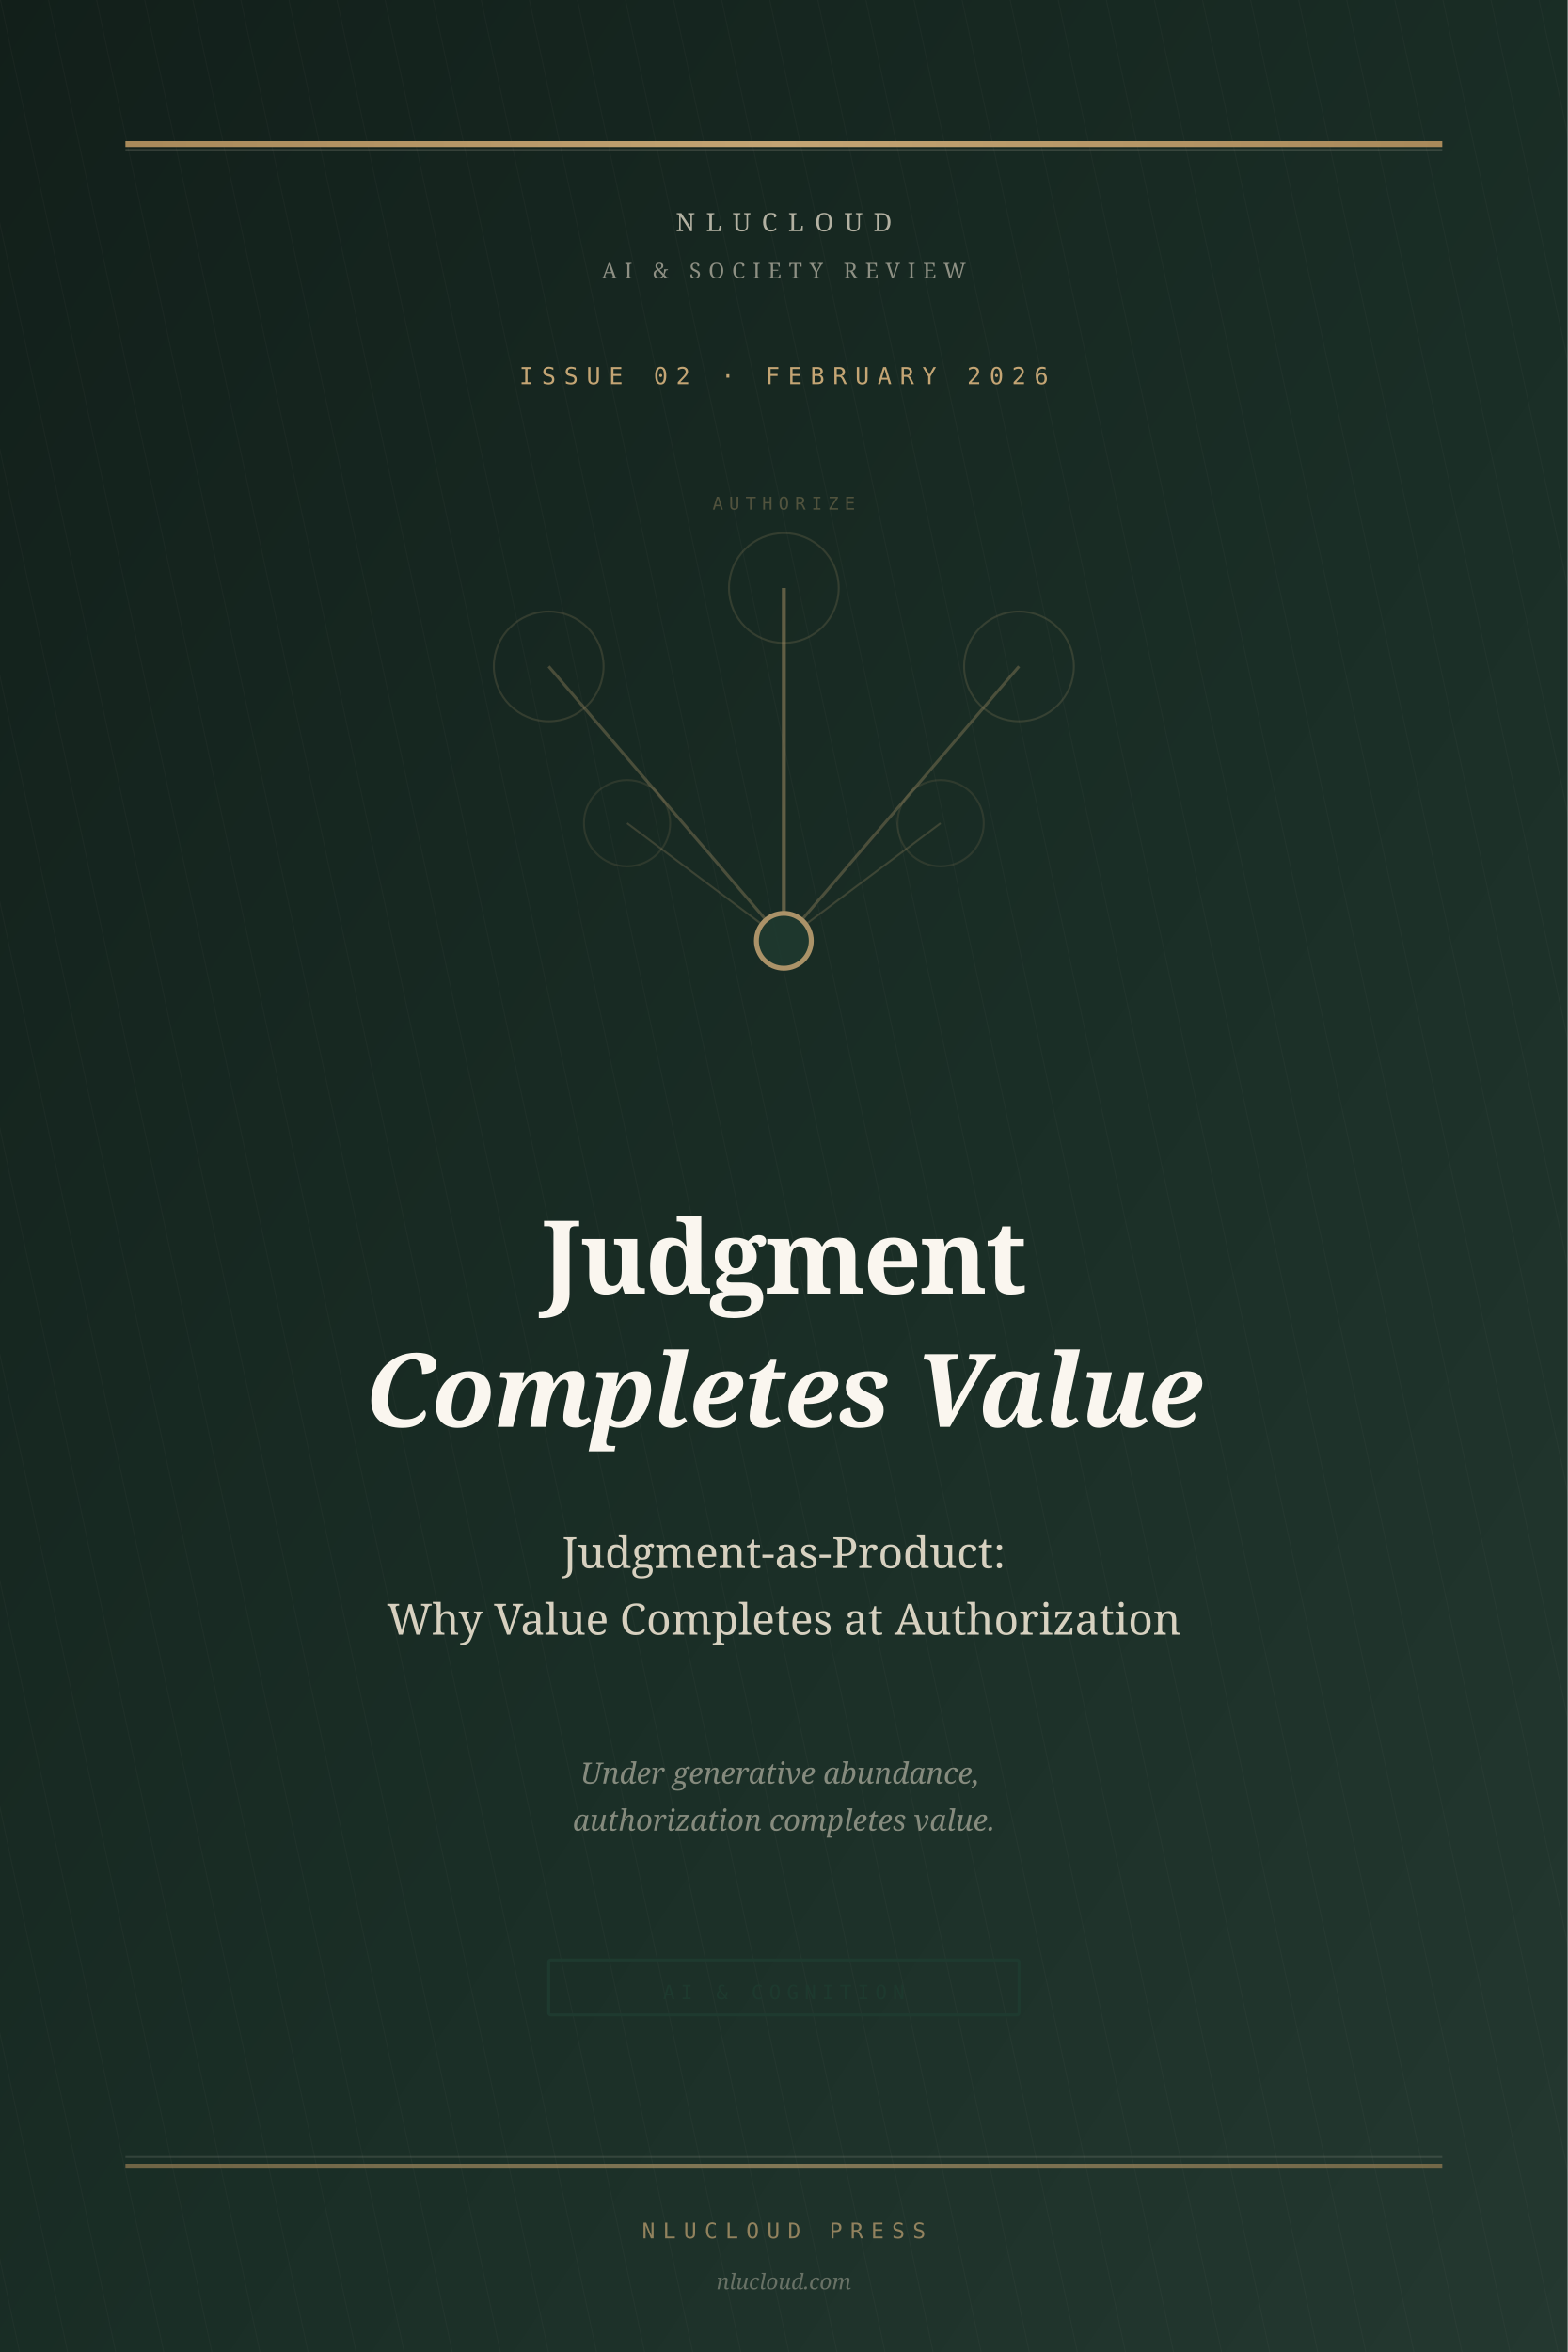
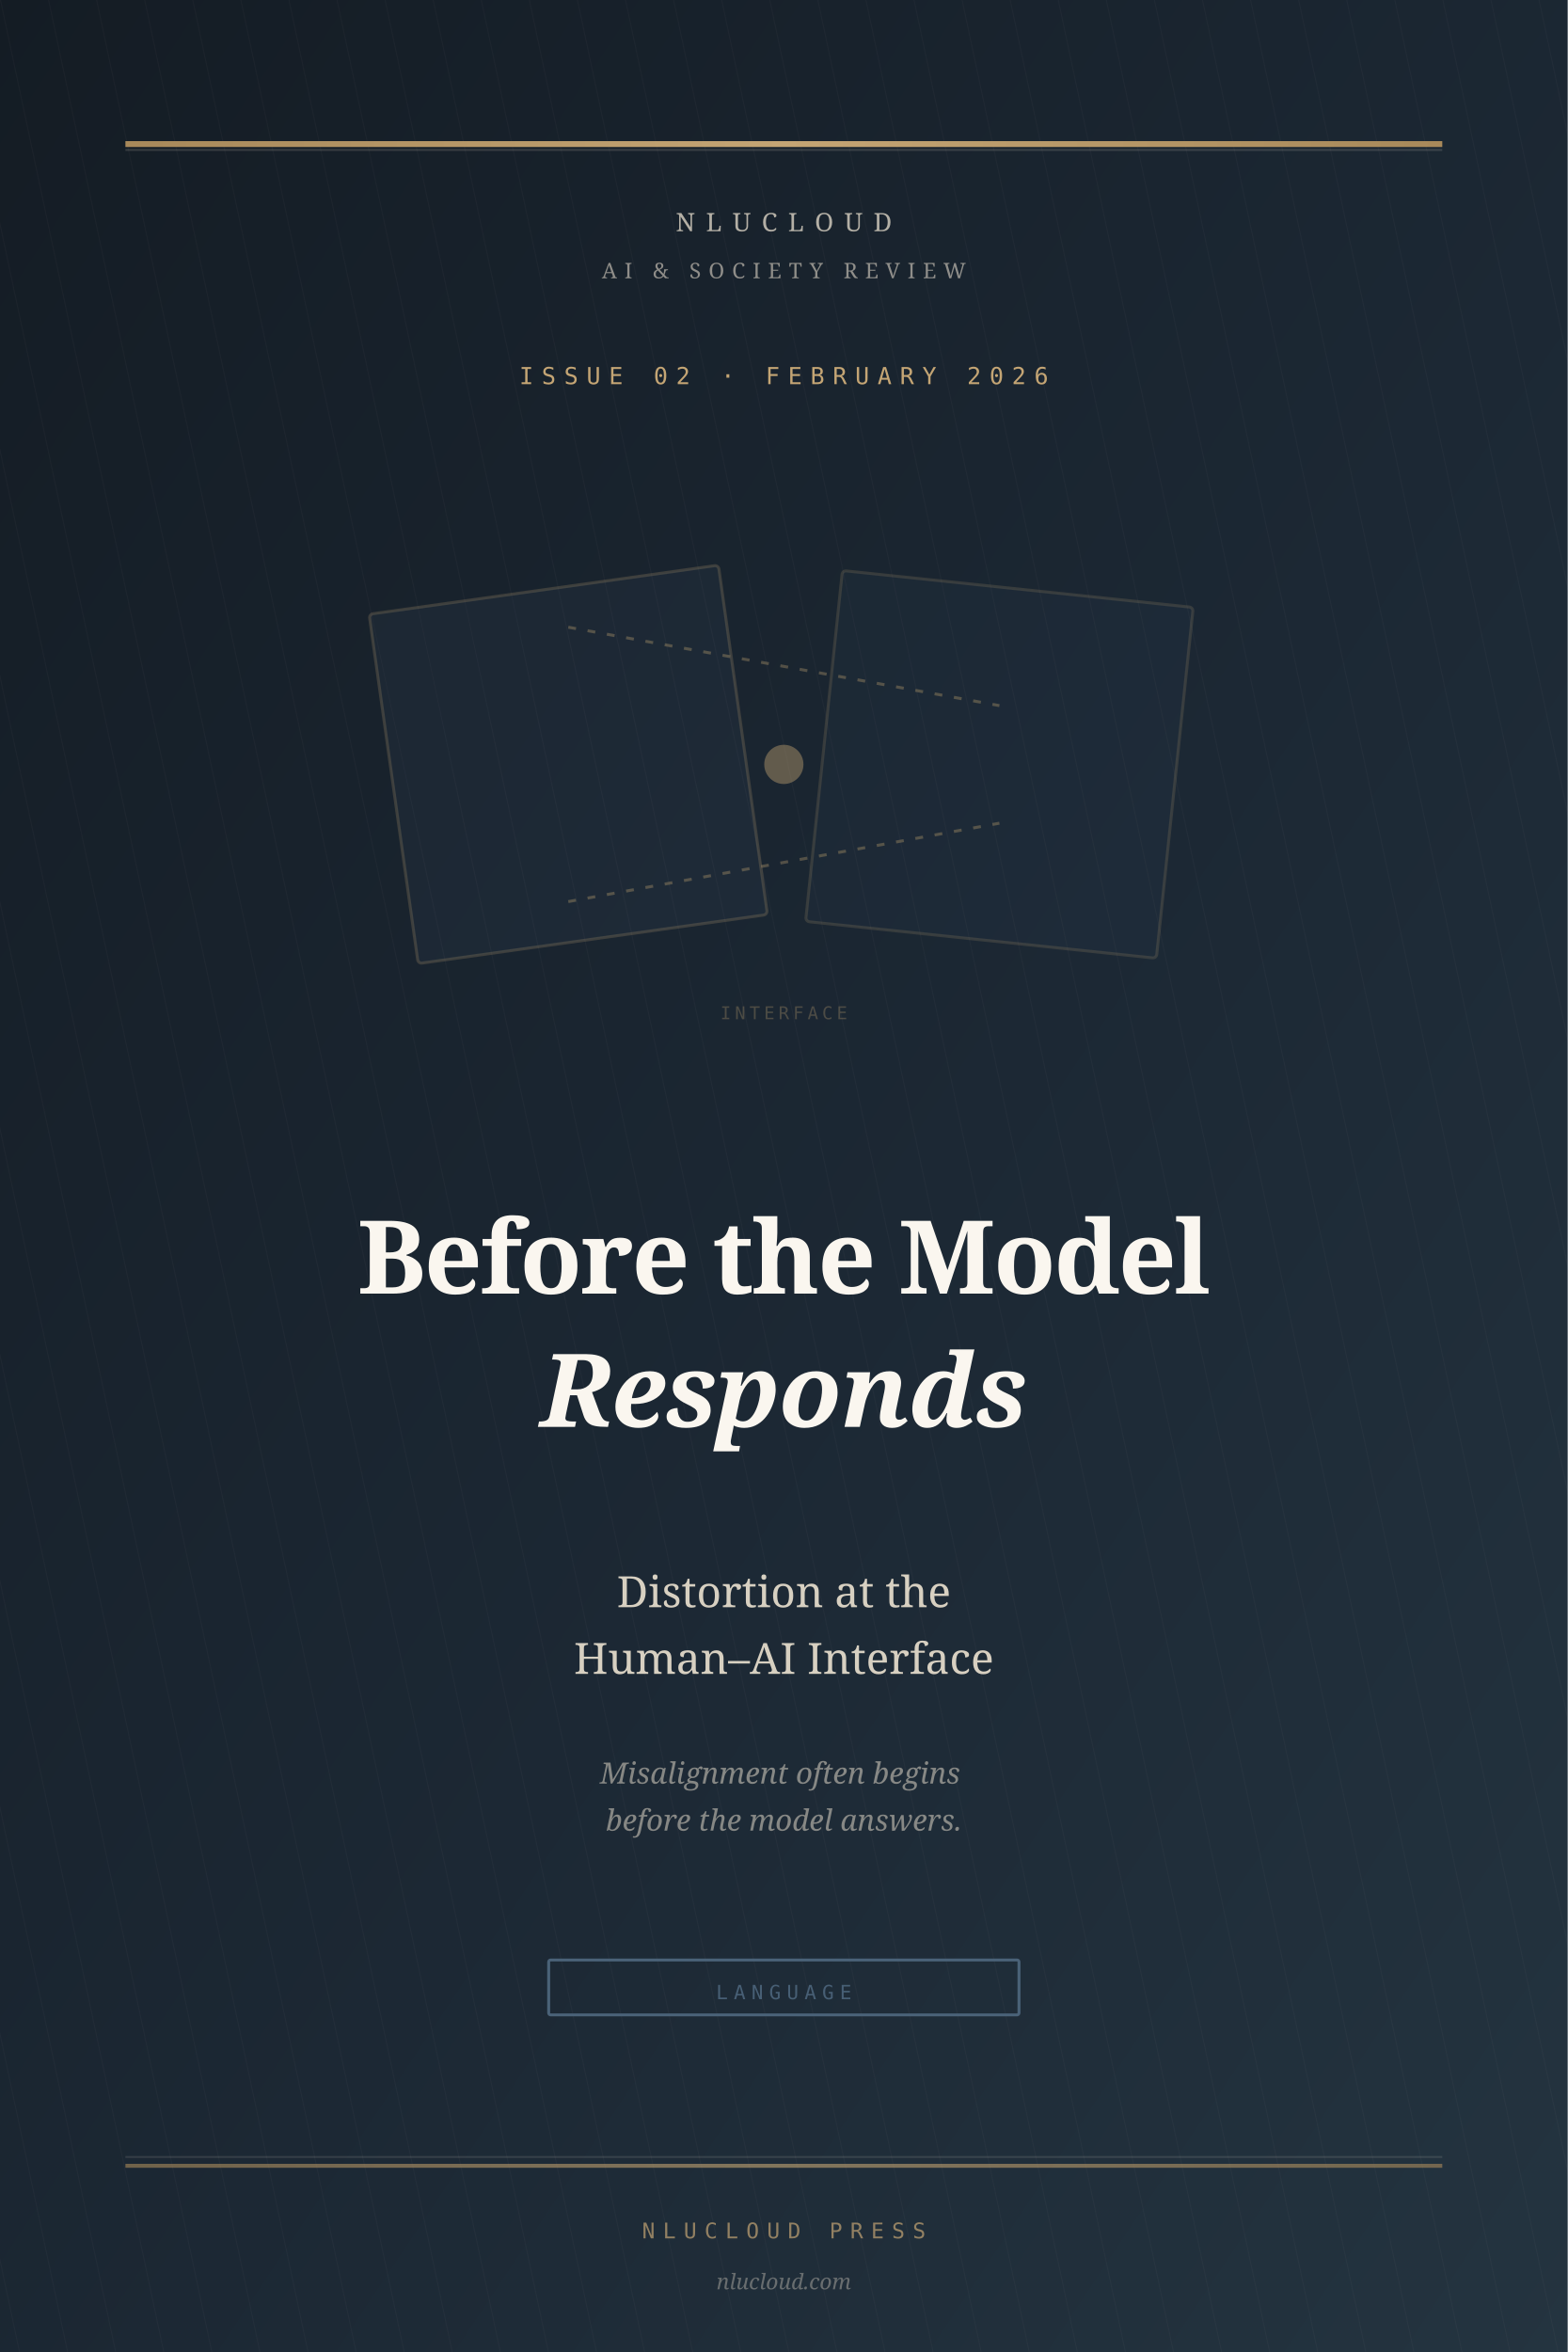
<svg xmlns="http://www.w3.org/2000/svg" viewBox="0 0 800 1200" role="img" aria-labelledby="coverTitle02">
  <defs>
    <linearGradient id="bg02" x1="0%" y1="0%" x2="100%" y2="100%">
-       <stop offset="0%" stop-color="#121F1A" />
-       <stop offset="55%" stop-color="#1A2E26" />
-       <stop offset="100%" stop-color="#243830" />
+       <stop offset="0%" stop-color="#141C24" />
+       <stop offset="55%" stop-color="#1C2834" />
+       <stop offset="100%" stop-color="#243440" />
    </linearGradient>
    <linearGradient id="gold02" x1="0%" y1="0%" x2="100%" y2="0%">
      <stop offset="0%" stop-color="#A8895A" />
      <stop offset="50%" stop-color="#C4A574" />
      <stop offset="100%" stop-color="#A8895A" />
    </linearGradient>
    <pattern id="weave02" width="24" height="24" patternUnits="userSpaceOnUse" patternTransform="rotate(-12)">
      <line x1="0" y1="0" x2="0" y2="24" stroke="#F0E6D4" stroke-opacity="0.03" stroke-width="1" />
    </pattern>
  </defs>
  <rect width="800" height="1200" fill="url(#bg02)" />
  <rect width="800" height="1200" fill="url(#weave02)" />
  <rect x="64" y="72" width="672" height="3" fill="url(#gold02)" />
  <rect x="64" y="76" width="672" height="1" fill="#F0E6D4" fill-opacity="0.15" />
  <text x="400" y="118" text-anchor="middle" fill="#F0E6D4" fill-opacity="0.72" font-family="Georgia, serif" font-size="13" letter-spacing="5.5">NLUCLOUD</text>
  <text x="400" y="142" text-anchor="middle" fill="#F0E6D4" fill-opacity="0.55" font-family="Georgia, serif" font-size="11" letter-spacing="3.8">AI &amp; SOCIETY REVIEW</text>
  <text x="400" y="196" text-anchor="middle" fill="#C4A574" font-family="monospace" font-size="12" letter-spacing="4.2">ISSUE 02 · FEBRUARY 2026</text>
  <g opacity="0.85">
-     <circle cx="280" cy="340" r="28" fill="none" stroke="#C4A574" stroke-opacity="0.2" stroke-width="1" />
-     <circle cx="400" cy="300" r="28" fill="none" stroke="#C4A574" stroke-opacity="0.2" stroke-width="1" />
-     <circle cx="520" cy="340" r="28" fill="none" stroke="#C4A574" stroke-opacity="0.2" stroke-width="1" />
-     <circle cx="320" cy="420" r="22" fill="none" stroke="#C4A574" stroke-opacity="0.15" stroke-width="1" />
-     <circle cx="480" cy="420" r="22" fill="none" stroke="#C4A574" stroke-opacity="0.15" stroke-width="1" />
-     <path d="M 280 340 L 400 480" stroke="#C4A574" stroke-opacity="0.35" stroke-width="1.5" />
-     <path d="M 400 300 L 400 480" stroke="#C4A574" stroke-opacity="0.5" stroke-width="2" />
-     <path d="M 520 340 L 400 480" stroke="#C4A574" stroke-opacity="0.35" stroke-width="1.5" />
-     <path d="M 320 420 L 400 480" stroke="#C4A574" stroke-opacity="0.25" stroke-width="1" />
-     <path d="M 480 420 L 400 480" stroke="#C4A574" stroke-opacity="0.25" stroke-width="1" />
-     <circle cx="400" cy="480" r="14" fill="#1E3A2F" stroke="#C4A574" stroke-width="2.5" />
-     <text x="400" y="260" text-anchor="middle" fill="#C4A574" fill-opacity="0.4" font-family="monospace" font-size="9" letter-spacing="3">AUTHORIZE</text>
+     <rect x="200" y="300" width="180" height="180" rx="2" fill="#4A6278" fill-opacity="0.12" stroke="#C4A574" stroke-opacity="0.25" stroke-width="1.5" transform="rotate(-8 290 390)" />
+     <rect x="420" y="300" width="180" height="180" rx="2" fill="#4A6278" fill-opacity="0.08" stroke="#C4A574" stroke-opacity="0.2" stroke-width="1.5" transform="rotate(6 510 390)" />
+     <path d="M 290 320 L 510 360" stroke="#C4A574" stroke-opacity="0.4" stroke-width="1.5" stroke-dasharray="4 6" />
+     <path d="M 290 460 L 510 420" stroke="#C4A574" stroke-opacity="0.4" stroke-width="1.5" stroke-dasharray="4 6" />
+     <circle cx="400" cy="390" r="10" fill="#C4A574" fill-opacity="0.5" />
+     <text x="400" y="520" text-anchor="middle" fill="#C4A574" fill-opacity="0.35" font-family="monospace" font-size="9" letter-spacing="2">INTERFACE</text>
  </g>
-   <text x="400" y="660" text-anchor="middle" fill="#FAF6EF" font-family="Georgia, serif" font-size="52" font-weight="600" letter-spacing="-1">Judgment</text>
-   <text x="400" y="728" text-anchor="middle" fill="#FAF6EF" font-family="Georgia, serif" font-size="52" font-weight="600" letter-spacing="-0.5" font-style="italic">Completes Value</text>
+   <text x="400" y="660" text-anchor="middle" fill="#FAF6EF" font-family="Georgia, serif" font-size="52" font-weight="600" letter-spacing="-1">Before the Model</text>
+   <text x="400" y="728" text-anchor="middle" fill="#FAF6EF" font-family="Georgia, serif" font-size="52" font-weight="600" letter-spacing="-0.5" font-style="italic">Responds</text>
  <line x1="320" y1="762" x2="480" y2="762" stroke="url(#gold02)" stroke-width="2" />
-   <text x="400" y="800" text-anchor="middle" fill="#F0E6D4" fill-opacity="0.88" font-family="Georgia, serif" font-size="22">Judgment-as-Product:</text>
-   <text x="400" y="834" text-anchor="middle" fill="#F0E6D4" fill-opacity="0.88" font-family="Georgia, serif" font-size="22">Why Value Completes at Authorization</text>
+   <text x="400" y="820" text-anchor="middle" fill="#F0E6D4" fill-opacity="0.88" font-family="Georgia, serif" font-size="22">Distortion at the</text>
+   <text x="400" y="854" text-anchor="middle" fill="#F0E6D4" fill-opacity="0.88" font-family="Georgia, serif" font-size="22">Human–AI Interface</text>
  <text x="400" y="910" text-anchor="middle" fill="#F0E6D4" fill-opacity="0.5" font-family="Georgia, serif" font-size="15" font-style="italic">
-     <tspan x="400" dy="0">Under generative abundance,</tspan>
-     <tspan x="400" dy="24">authorization completes value.</tspan>
+     <tspan x="400" dy="0">Misalignment often begins</tspan>
+     <tspan x="400" dy="24">before the model answers.</tspan>
  </text>
-   <rect x="280" y="1000" width="240" height="28" rx="1" fill="none" stroke="#1E3A2F" stroke-width="1.5" />
-   <text x="400" y="1020" text-anchor="middle" fill="#1E3A2F" fill-opacity="0.95" font-family="monospace" font-size="10" letter-spacing="3">AI &amp; COGNITION</text>
+   <rect x="280" y="1000" width="240" height="28" rx="1" fill="none" stroke="#4A6278" stroke-width="1.5" />
+   <text x="400" y="1020" text-anchor="middle" fill="#4A6278" fill-opacity="0.95" font-family="monospace" font-size="10" letter-spacing="3">LANGUAGE</text>
  <rect x="64" y="1100" width="672" height="1" fill="#F0E6D4" fill-opacity="0.12" />
  <rect x="64" y="1104" width="672" height="2" fill="url(#gold02)" fill-opacity="0.6" />
  <text x="400" y="1142" text-anchor="middle" fill="#C4A574" fill-opacity="0.7" font-family="monospace" font-size="11" letter-spacing="4">NLUCLOUD PRESS</text>
  <text x="400" y="1168" text-anchor="middle" fill="#F0E6D4" fill-opacity="0.35" font-family="Georgia, serif" font-size="11" font-style="italic">nlucloud.com</text>
</svg>
